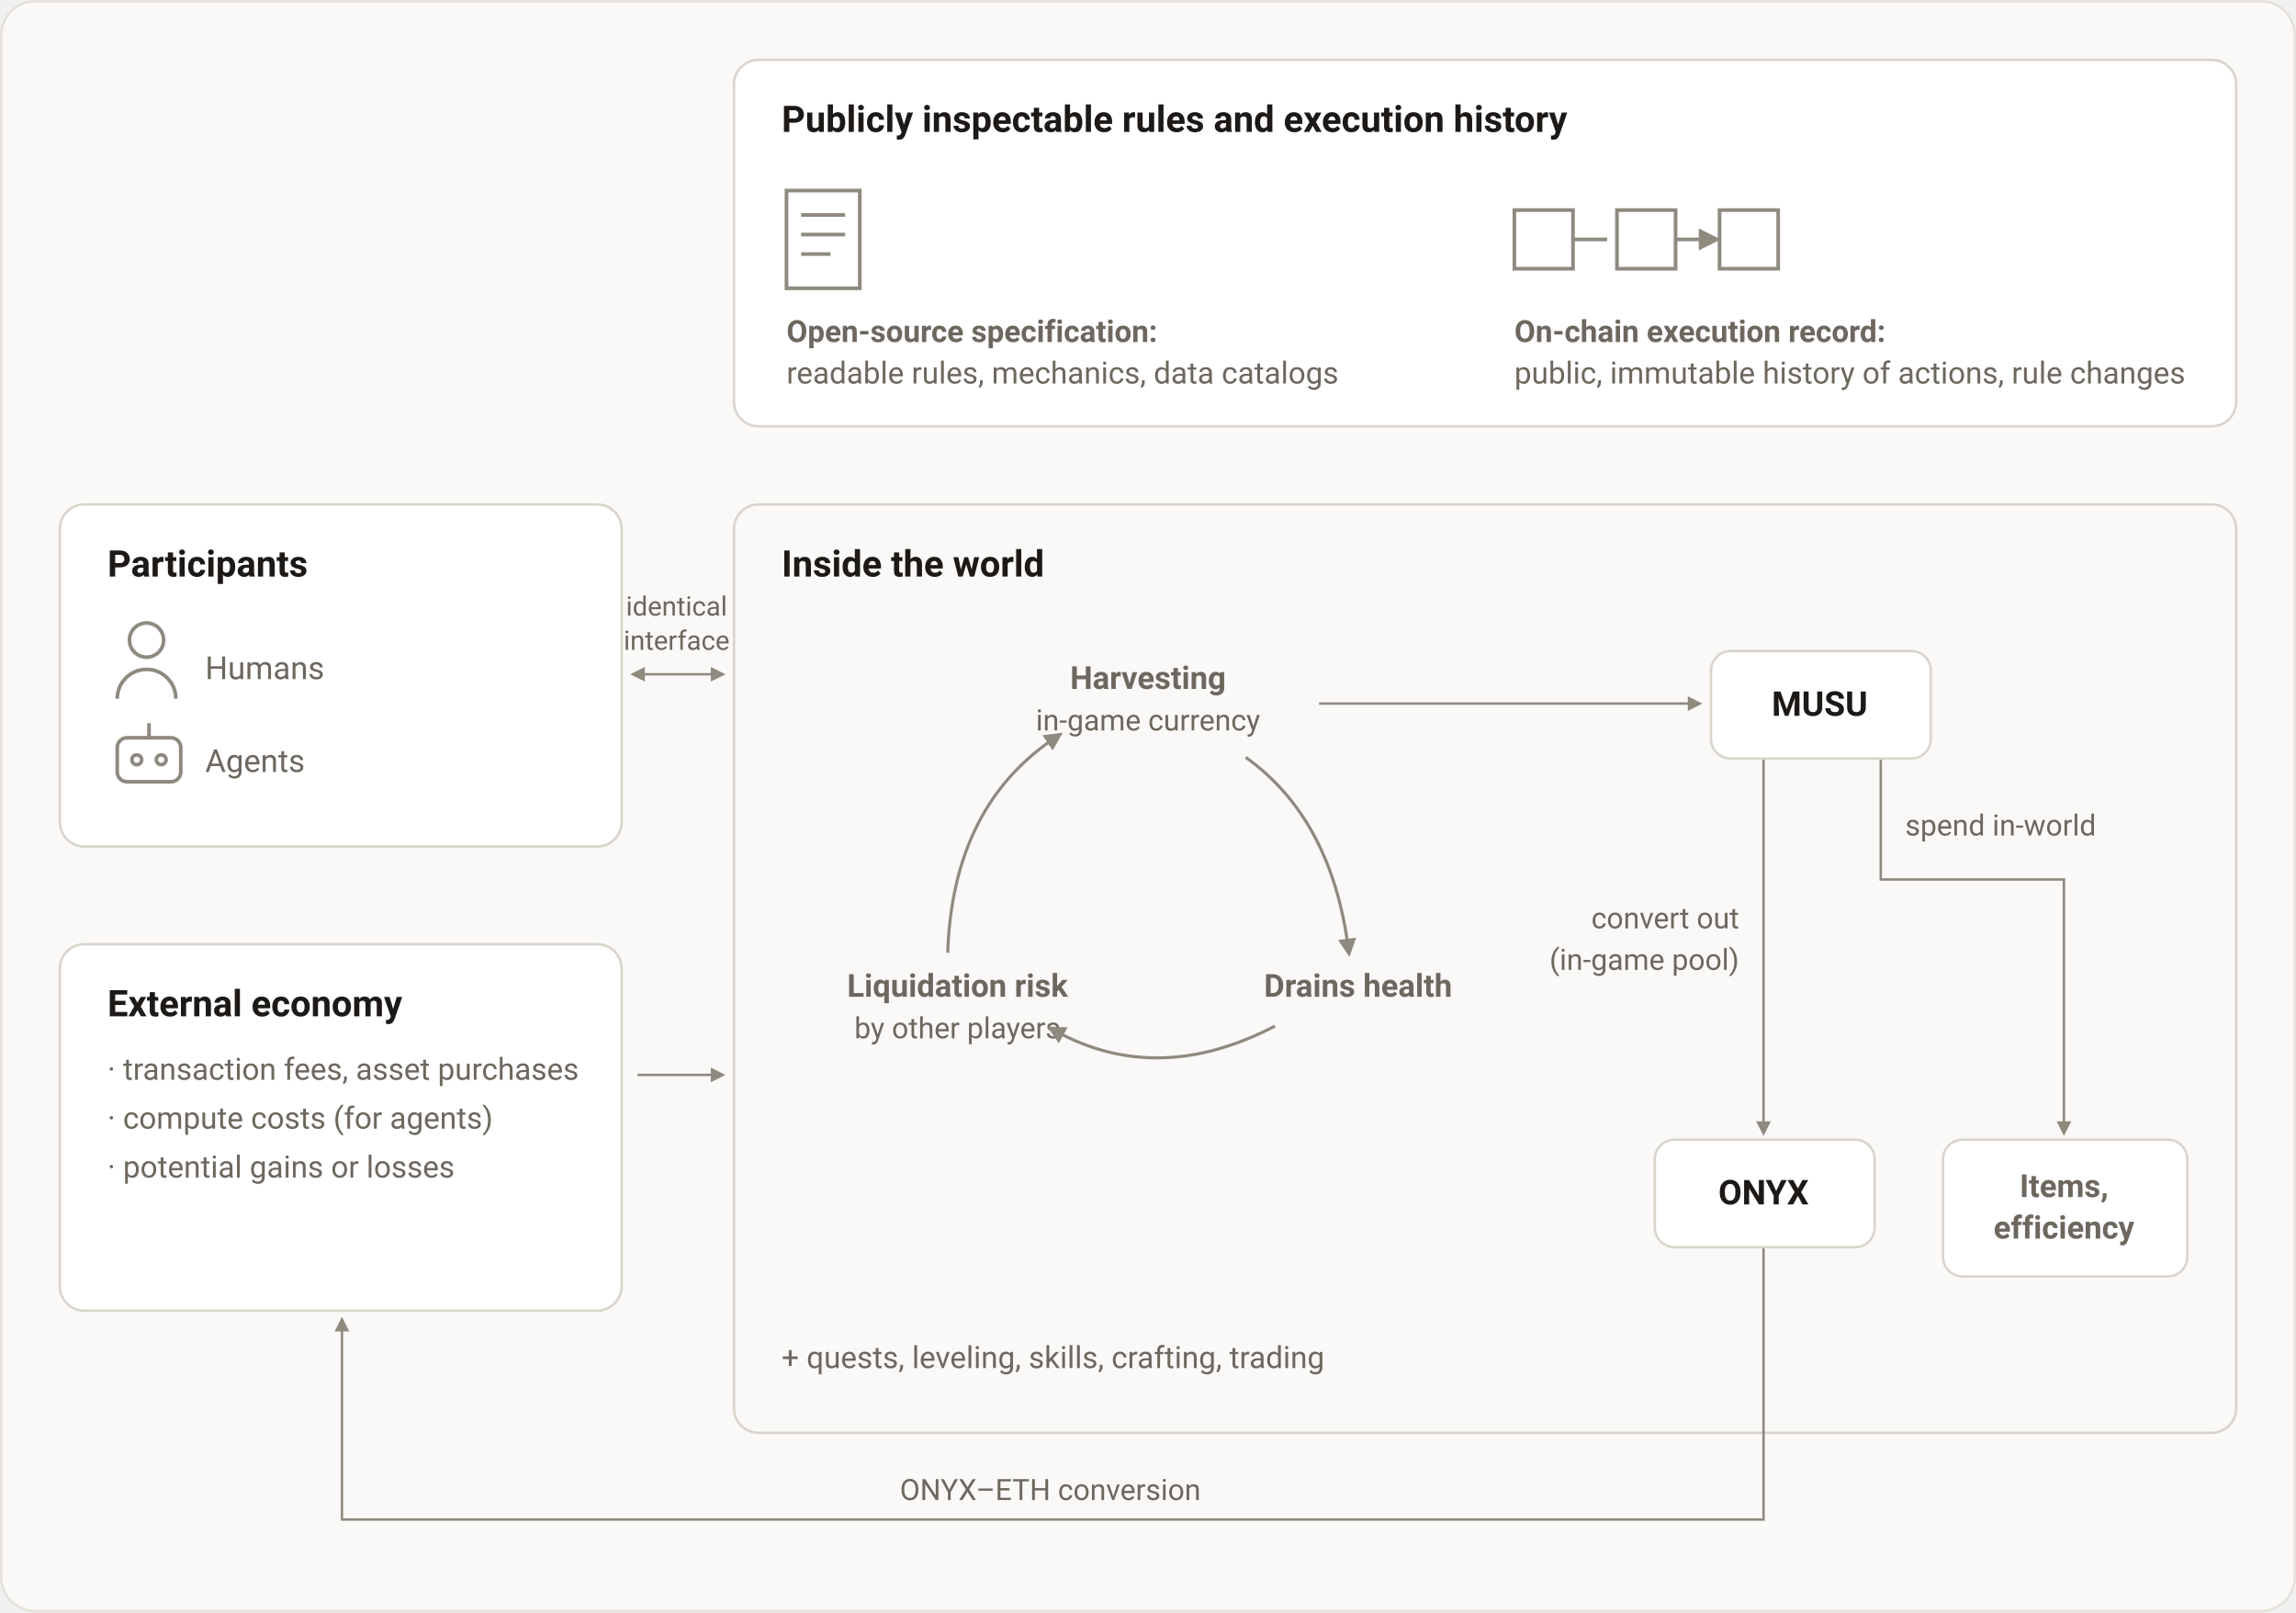
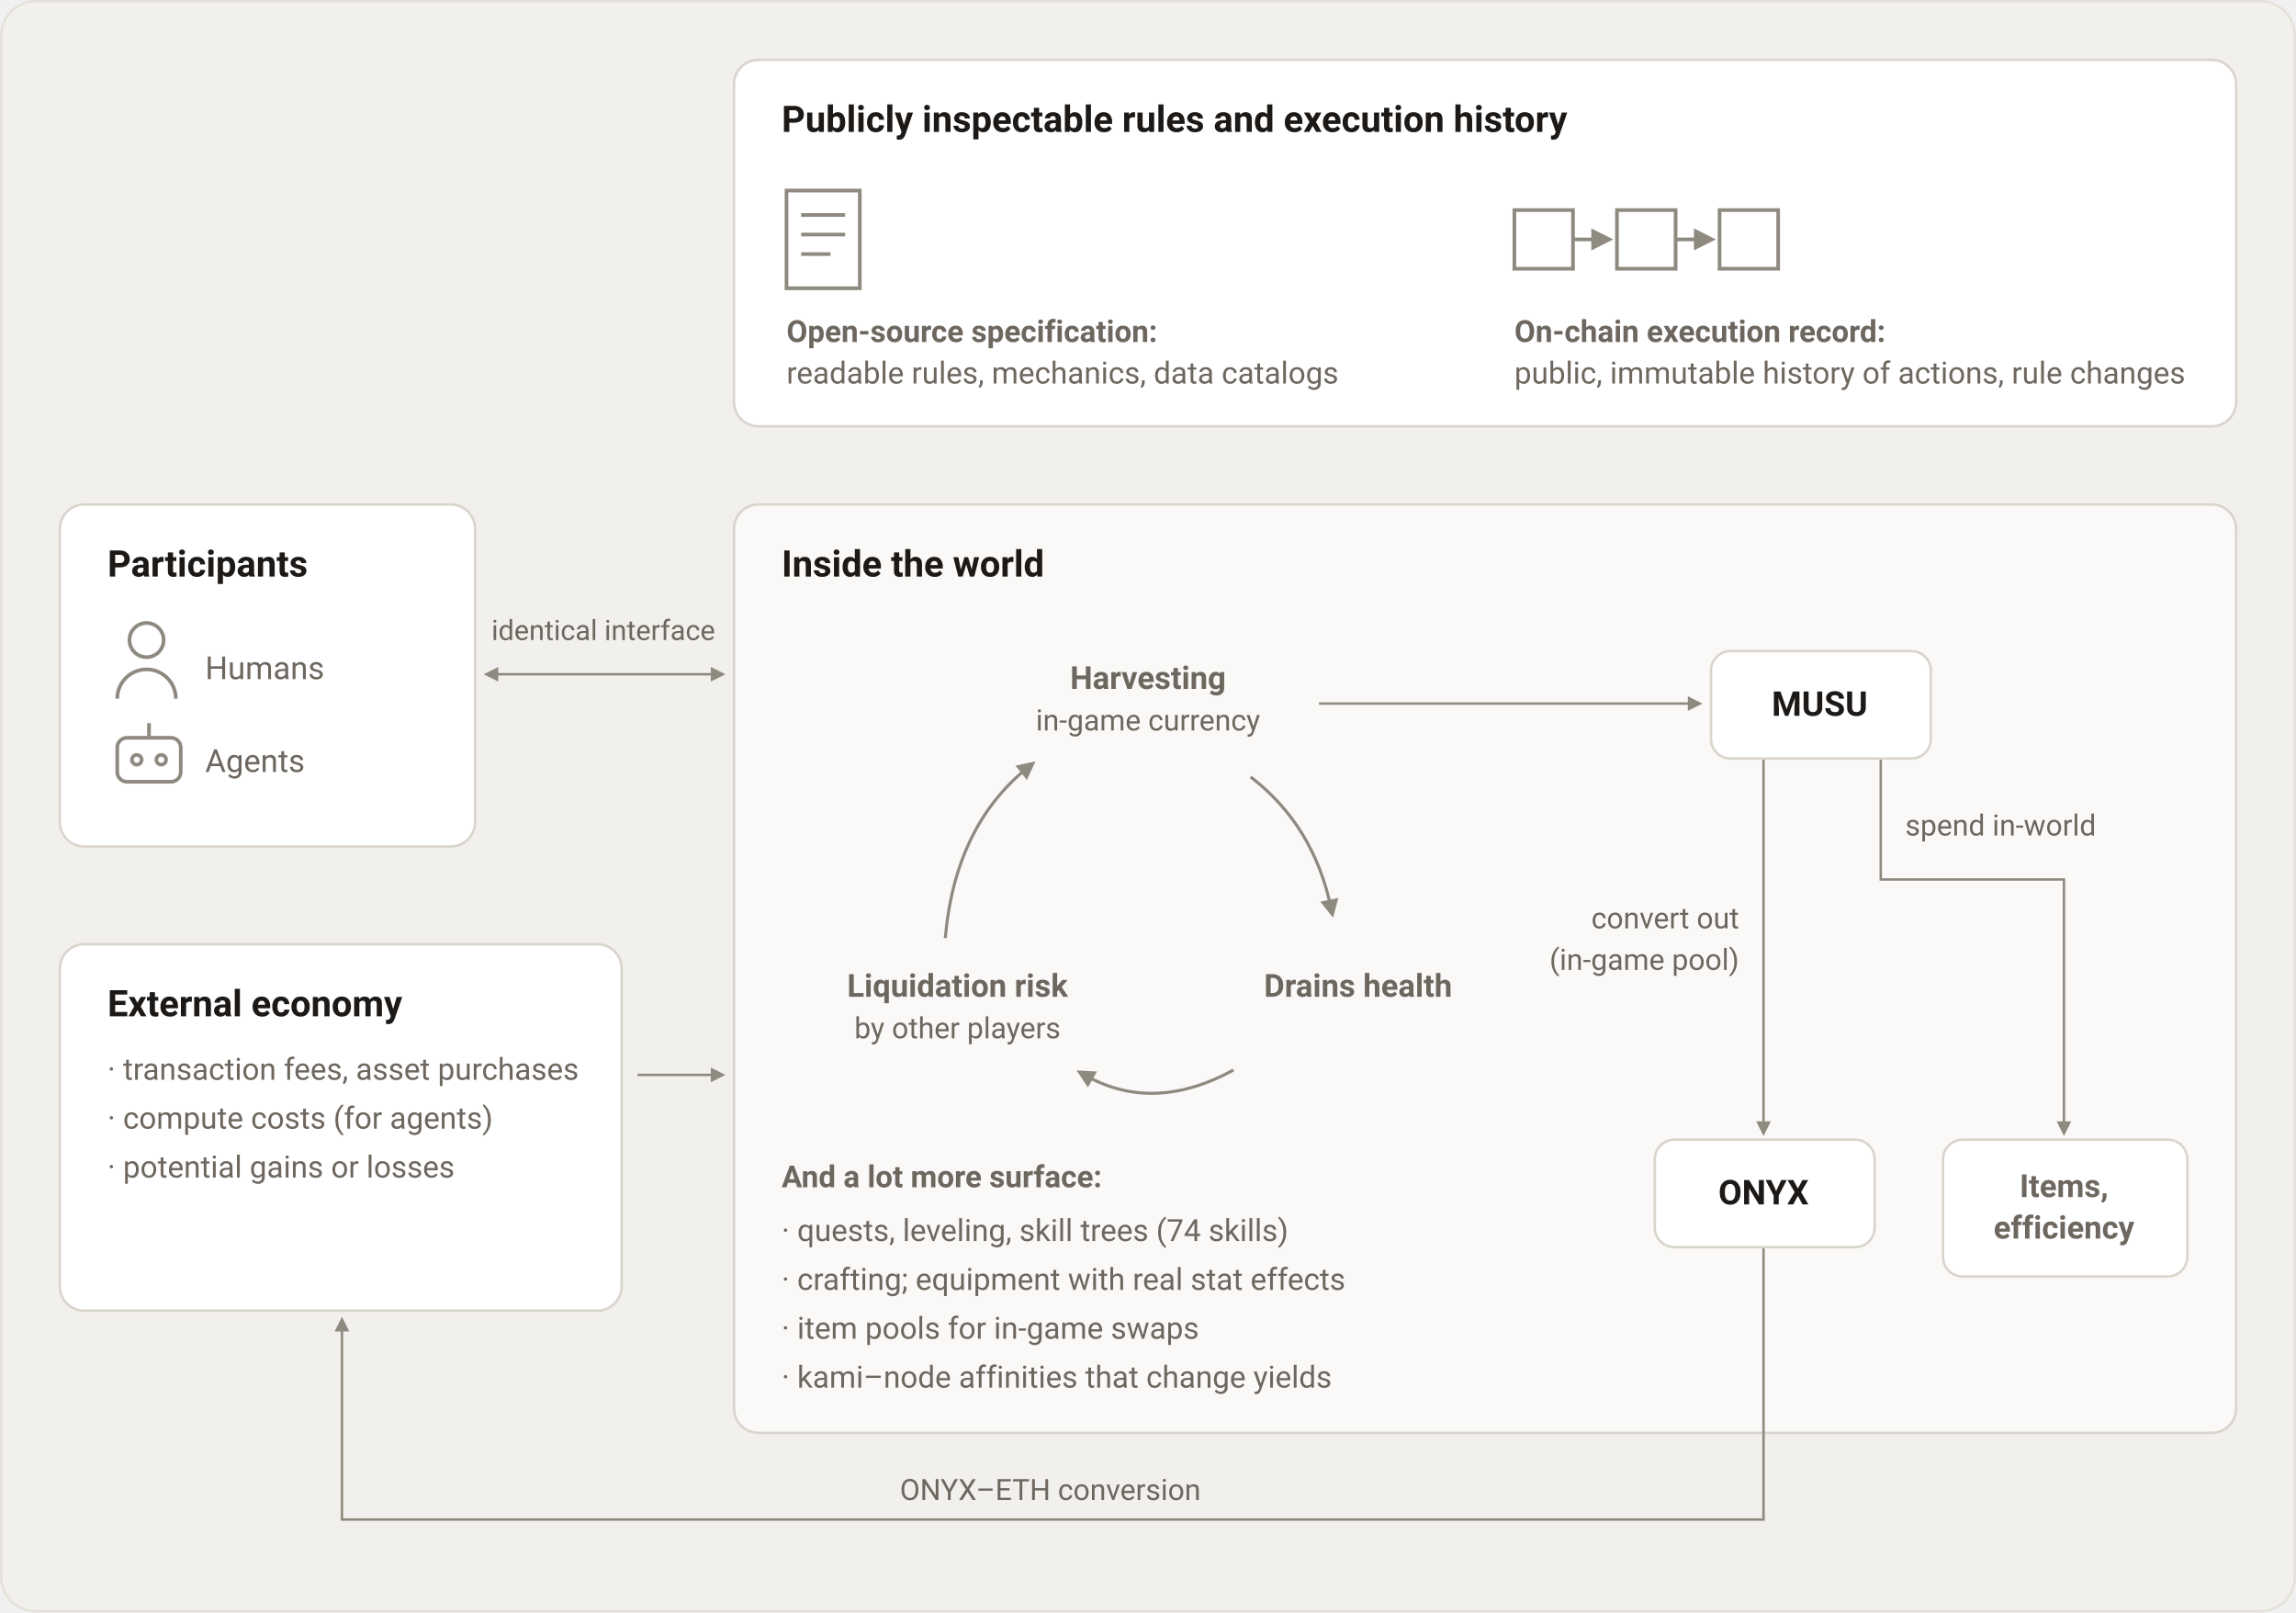
<svg xmlns="http://www.w3.org/2000/svg" viewBox="0 0 940 660" font-family="system-ui, -apple-system, 'Segoe UI', Roboto, sans-serif" role="img" aria-labelledby="kg-env-desc">
  <defs>
    <marker id="kg-head" markerWidth="7" markerHeight="7" refX="3.5" refY="3.5" orient="auto-start-reverse">
      <path class="af-arrow" d="M0.5,0.5 L6.5,3.5 L0.5,6.5 Z" fill="#8f8a80" />
    </marker>
  </defs>
-   <rect class="af-bg" x="0.5" y="0.5" width="939" height="659" rx="14" fill="#faf9f7" stroke="#e5e1da" />
+   <rect class="af-bg kg-bg" x="0.5" y="0.5" width="939" height="659" rx="14" fill="#f2f0ec" stroke="#e5e1da" />
  <rect class="af-box" x="300.5" y="24.5" width="615" height="150" rx="10" fill="#ffffff" stroke="#d9d4cc" />
  <text class="af-title" x="320" y="54" font-size="15" font-weight="600" fill="#1c1917">Publicly inspectable rules and execution history</text>
  <g class="af-conn" fill="none" stroke="#8f8a80" stroke-width="1.5">
    <path d="M322,78 h30 v40 h-30 z" />
    <path d="M328,88 h18 M328,96 h18 M328,104 h12" />
  </g>
  <text class="af-role" x="322" y="140" font-size="12.5" fill="#6d675f">
    <tspan font-weight="600">Open-source specification:</tspan>
  </text>
  <text class="af-role" x="322" y="157" font-size="12.5" fill="#6d675f">readable rules, mechanics, data catalogs</text>
  <g class="af-conn" fill="none" stroke="#8f8a80" stroke-width="1.5">
    <rect x="620" y="86" width="24" height="24" />
    <rect x="662" y="86" width="24" height="24" />
    <rect x="704" y="86" width="24" height="24" />
-     <path d="M644,98 h14 M686,98 h14" marker-end="url(#kg-head)" />
+     <path d="M644,98 h12" marker-end="url(#kg-head)" />
+     <path d="M686,98 h12" marker-end="url(#kg-head)" />
  </g>
  <text class="af-role" x="620" y="140" font-size="12.5" fill="#6d675f">
    <tspan font-weight="600">On-chain execution record:</tspan>
  </text>
  <text class="af-role" x="620" y="157" font-size="12.5" fill="#6d675f">public, immutable history of actions, rule changes</text>
-   <rect class="af-box" x="24.5" y="206.5" width="230" height="140" rx="10" fill="#ffffff" stroke="#d9d4cc" />
+   <rect class="af-box" x="24.5" y="206.5" width="170" height="140" rx="10" fill="#ffffff" stroke="#d9d4cc" />
  <text class="af-title" x="44" y="236" font-size="15" font-weight="600" fill="#1c1917">Participants</text>
  <g class="af-conn" fill="none" stroke="#8f8a80" stroke-width="1.5">
    <circle cx="60" cy="262" r="7" />
    <path d="M48,286 a12 12 0 0 1 24 0" />
  </g>
  <text class="af-role" x="84" y="278" font-size="13" fill="#6d675f">Humans</text>
  <g class="af-conn" fill="none" stroke="#8f8a80" stroke-width="1.5">
    <rect x="48" y="302" width="26" height="18" rx="4" />
    <circle cx="56" cy="311" r="2" />
    <circle cx="66" cy="311" r="2" />
    <path d="M61,302 v-6" />
  </g>
  <text class="af-role" x="84" y="316" font-size="13" fill="#6d675f">Agents</text>
-   <line class="af-conn" x1="261" y1="276" x2="294" y2="276" stroke="#8f8a80" marker-start="url(#kg-head)" marker-end="url(#kg-head)" />
-   <text class="af-conn-label" x="277" y="252" font-size="11" text-anchor="middle" fill="#6d675f">identical</text>
-   <text class="af-conn-label" x="277" y="266" font-size="11" text-anchor="middle" fill="#6d675f">interface</text>
+   <line class="af-conn" x1="201" y1="276" x2="294" y2="276" stroke="#8f8a80" marker-start="url(#kg-head)" marker-end="url(#kg-head)" />
+   <text class="af-conn-label" x="247" y="262" font-size="11.5" text-anchor="middle" fill="#6d675f">identical interface</text>
  <rect class="af-box" x="24.5" y="386.5" width="230" height="150" rx="10" fill="#ffffff" stroke="#d9d4cc" />
  <text class="af-title" x="44" y="416" font-size="15" font-weight="600" fill="#1c1917">External economy</text>
  <text class="af-role" x="44" y="442" font-size="12.5" fill="#6d675f">· transaction fees, asset purchases</text>
  <text class="af-role" x="44" y="462" font-size="12.5" fill="#6d675f">· compute costs (for agents)</text>
  <text class="af-role" x="44" y="482" font-size="12.5" fill="#6d675f">· potential gains or losses</text>
  <line class="af-conn" x1="261" y1="440" x2="294" y2="440" stroke="#8f8a80" marker-end="url(#kg-head)" />
  <rect class="af-bg" x="300.5" y="206.5" width="615" height="380" rx="10" fill="#faf9f7" stroke="#d9d4cc" />
  <text class="af-title" x="320" y="236" font-size="15" font-weight="600" fill="#1c1917">Inside the world</text>
  <text class="af-role" x="470" y="282" font-size="13" text-anchor="middle" fill="#6d675f">
    <tspan font-weight="600">Harvesting</tspan>
  </text>
  <text class="af-role" x="470" y="299" font-size="12" text-anchor="middle" fill="#6d675f">in-game currency</text>
  <text class="af-role" x="556" y="408" font-size="13" text-anchor="middle" fill="#6d675f">
    <tspan font-weight="600">Drains health</tspan>
  </text>
  <text class="af-role" x="392" y="408" font-size="13" text-anchor="middle" fill="#6d675f">
    <tspan font-weight="600">Liquidation risk</tspan>
  </text>
  <text class="af-role" x="392" y="425" font-size="12" text-anchor="middle" fill="#6d675f">by other players</text>
  <g class="af-conn" fill="none" stroke="#8f8a80" stroke-width="1.25">
-     <path d="M510,310 Q545,335 552,388" marker-end="url(#kg-head)" />
-     <path d="M522,420 Q474,445 432,422" marker-end="url(#kg-head)" />
-     <path d="M388,390 Q390,330 432,302" marker-end="url(#kg-head)" />
+     <path d="M512,318 Q538,338 545,372" marker-end="url(#kg-head)" />
+     <path d="M505,438 Q472,456 444,440" marker-end="url(#kg-head)" />
+     <path d="M387,384 Q391,338 421,314" marker-end="url(#kg-head)" />
  </g>
  <line class="af-conn" x1="540" y1="288" x2="694" y2="288" stroke="#8f8a80" marker-end="url(#kg-head)" />
  <rect class="af-box" x="700.5" y="266.5" width="90" height="44" rx="8" fill="#ffffff" stroke="#d9d4cc" />
  <text class="af-title" x="745" y="293" font-size="14" font-weight="700" text-anchor="middle" fill="#1c1917">MUSU</text>
  <path class="af-conn" d="M722,311 V462" fill="none" stroke="#8f8a80" marker-end="url(#kg-head)" />
  <text class="af-role" x="712" y="380" font-size="12" text-anchor="end" fill="#6d675f">convert out</text>
  <text class="af-role" x="712" y="397" font-size="12" text-anchor="end" fill="#6d675f">(in-game pool)</text>
  <path class="af-conn" d="M770,311 V360 H845 V462" fill="none" stroke="#8f8a80" marker-end="url(#kg-head)" />
  <text class="af-role" x="780" y="342" font-size="12" fill="#6d675f">spend in-world</text>
  <rect class="af-box" x="677.5" y="466.5" width="90" height="44" rx="8" fill="#ffffff" stroke="#d9d4cc" />
  <text class="af-title" x="722" y="493" font-size="14" font-weight="700" text-anchor="middle" fill="#1c1917">ONYX</text>
  <rect class="af-box" x="795.5" y="466.5" width="100" height="56" rx="8" fill="#ffffff" stroke="#d9d4cc" />
  <text class="af-role" x="845" y="490" font-size="13" text-anchor="middle" fill="#6d675f">
    <tspan font-weight="600">Items,</tspan>
  </text>
  <text class="af-role" x="845" y="507" font-size="13" text-anchor="middle" fill="#6d675f">
    <tspan font-weight="600">efficiency</tspan>
  </text>
-   <text class="af-role" x="320" y="560" font-size="12.5" fill="#6d675f">+ quests, leveling, skills, crafting, trading</text>
+   <text class="af-role" x="320" y="486" font-size="12.5" fill="#6d675f">
+     <tspan font-weight="600">And a lot more surface:</tspan>
+   </text>
+   <text class="af-role" x="320" y="508" font-size="12.5" fill="#6d675f">· quests, leveling, skill trees (74 skills)</text>
+   <text class="af-role" x="320" y="528" font-size="12.5" fill="#6d675f">· crafting; equipment with real stat effects</text>
+   <text class="af-role" x="320" y="548" font-size="12.5" fill="#6d675f">· item pools for in-game swaps</text>
+   <text class="af-role" x="320" y="568" font-size="12.5" fill="#6d675f">· kami–node affinities that change yields</text>
  <path class="af-conn" d="M722,511 V622 H140 V542" fill="none" stroke="#8f8a80" marker-end="url(#kg-head)" />
  <text class="af-conn-label" x="430" y="614" font-size="12" text-anchor="middle" fill="#6d675f">ONYX–ETH conversion</text>
</svg>
